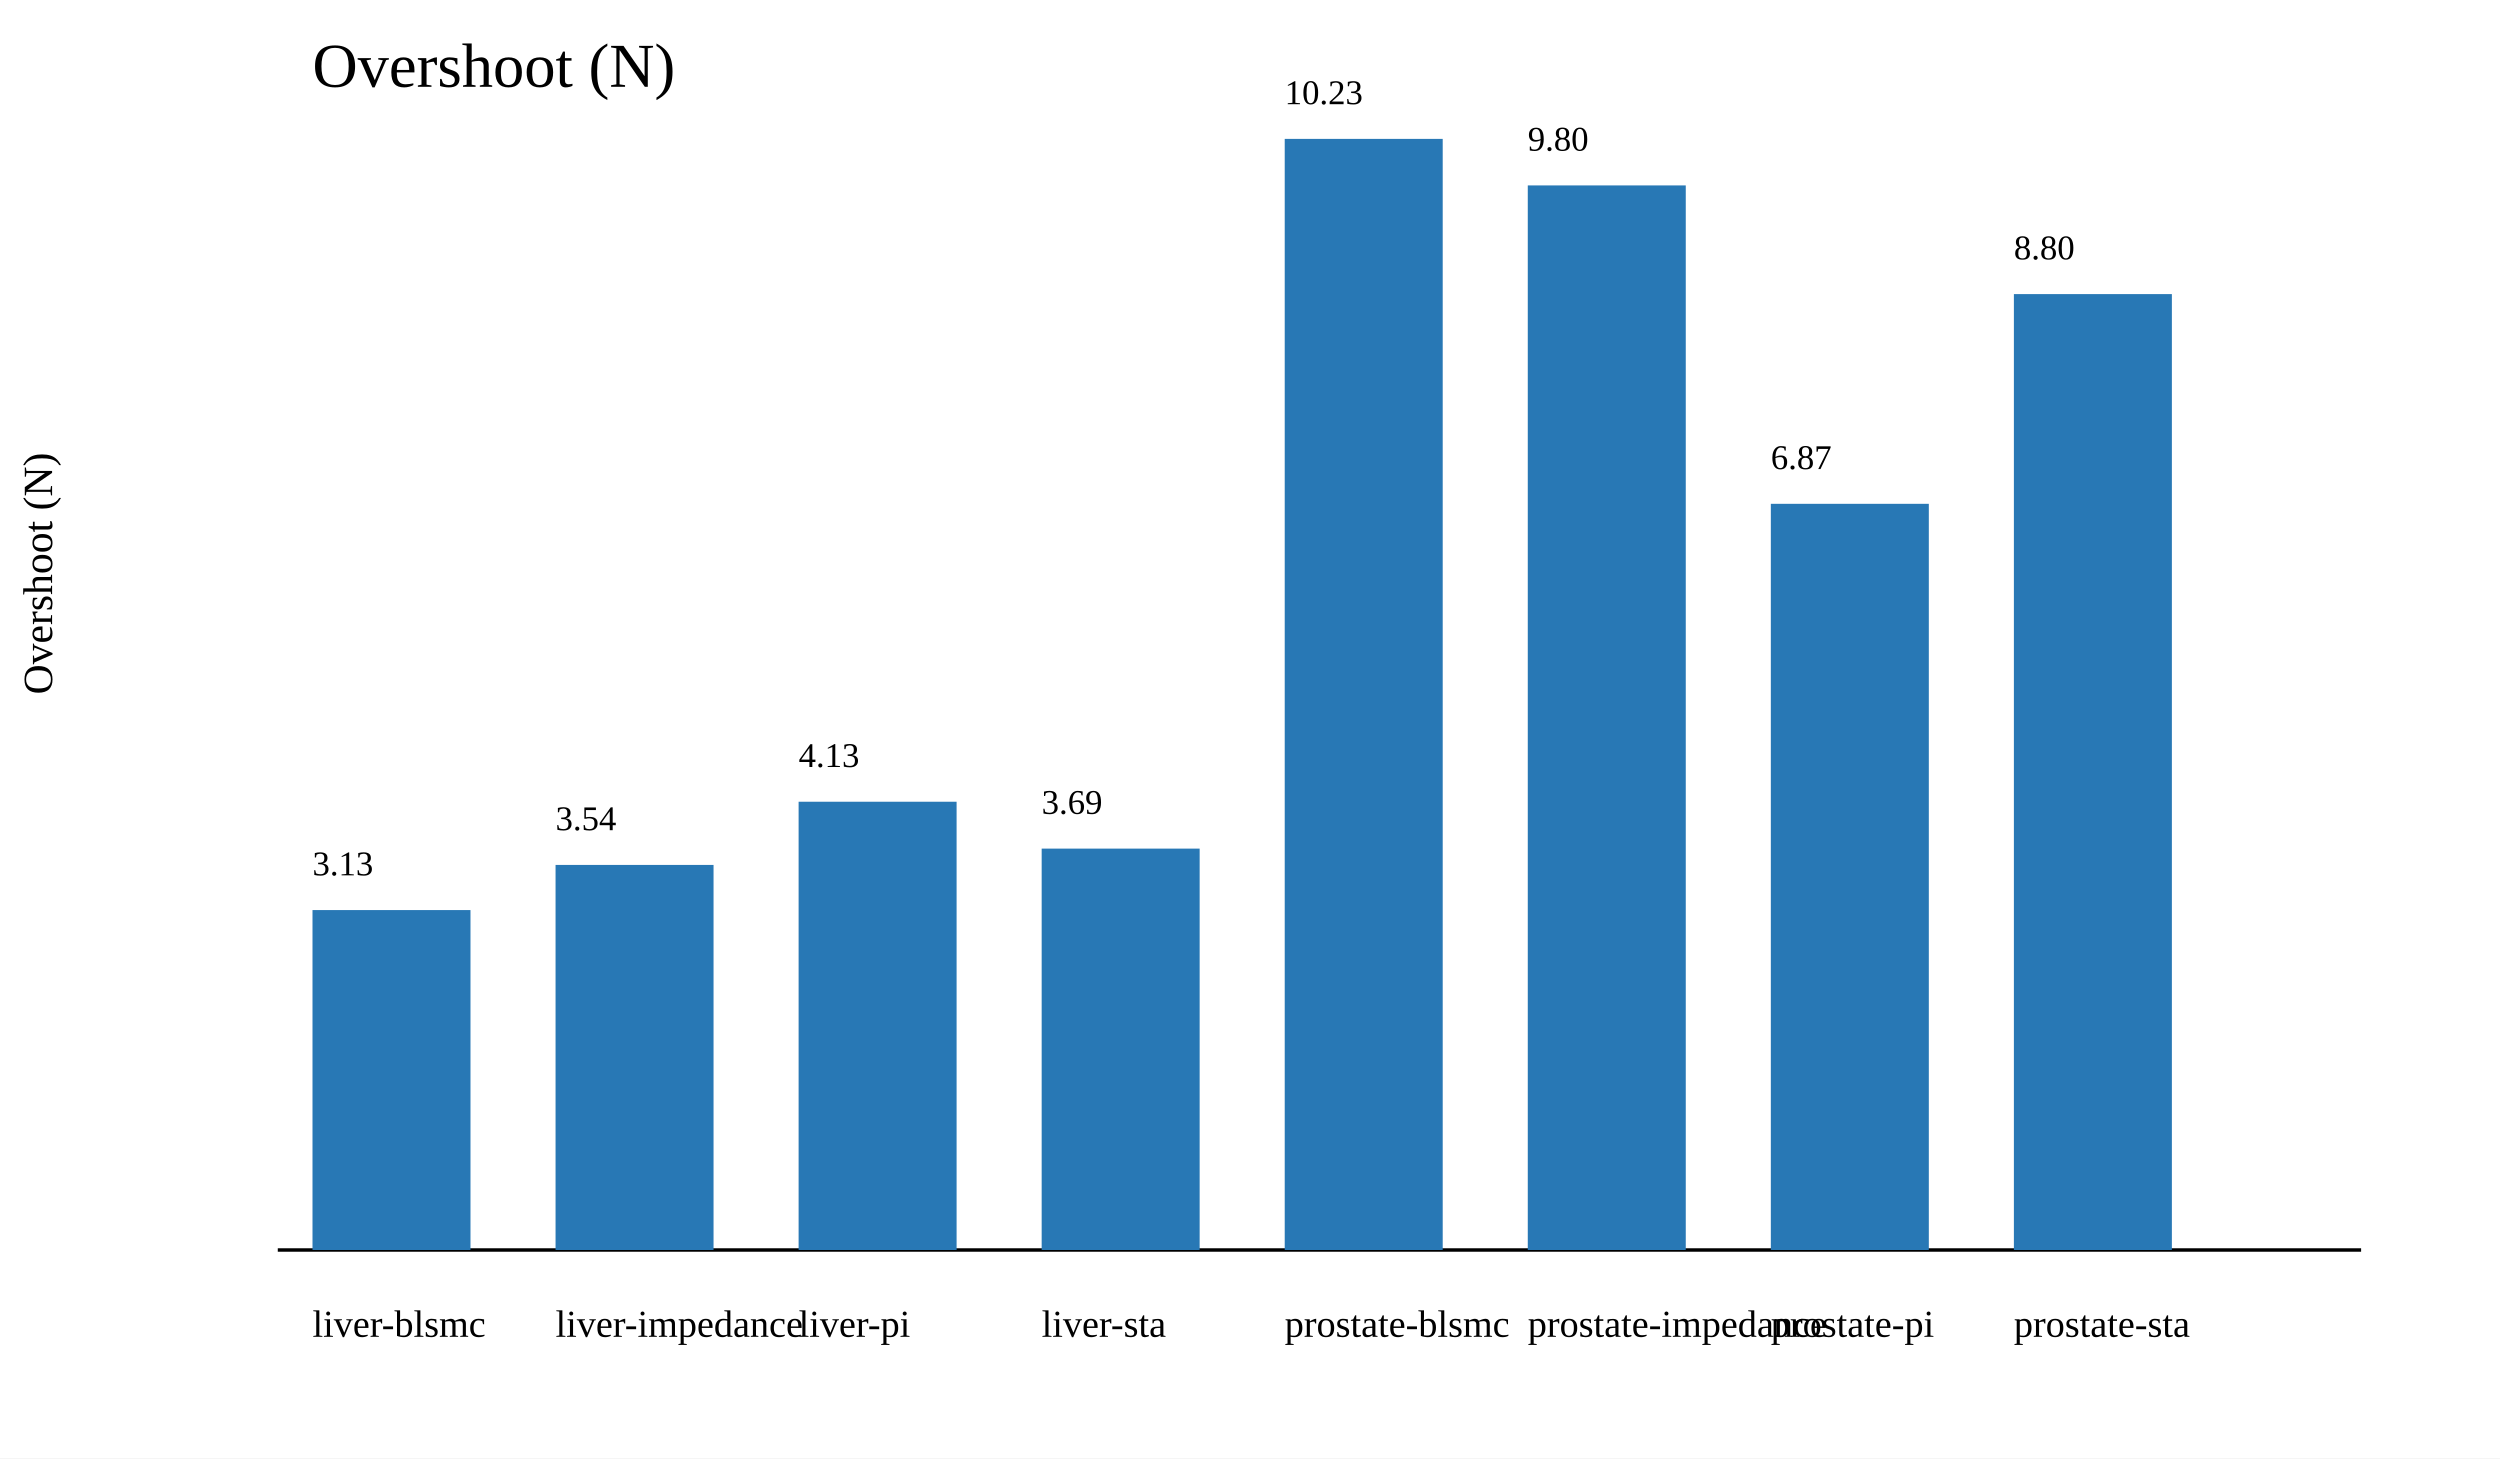
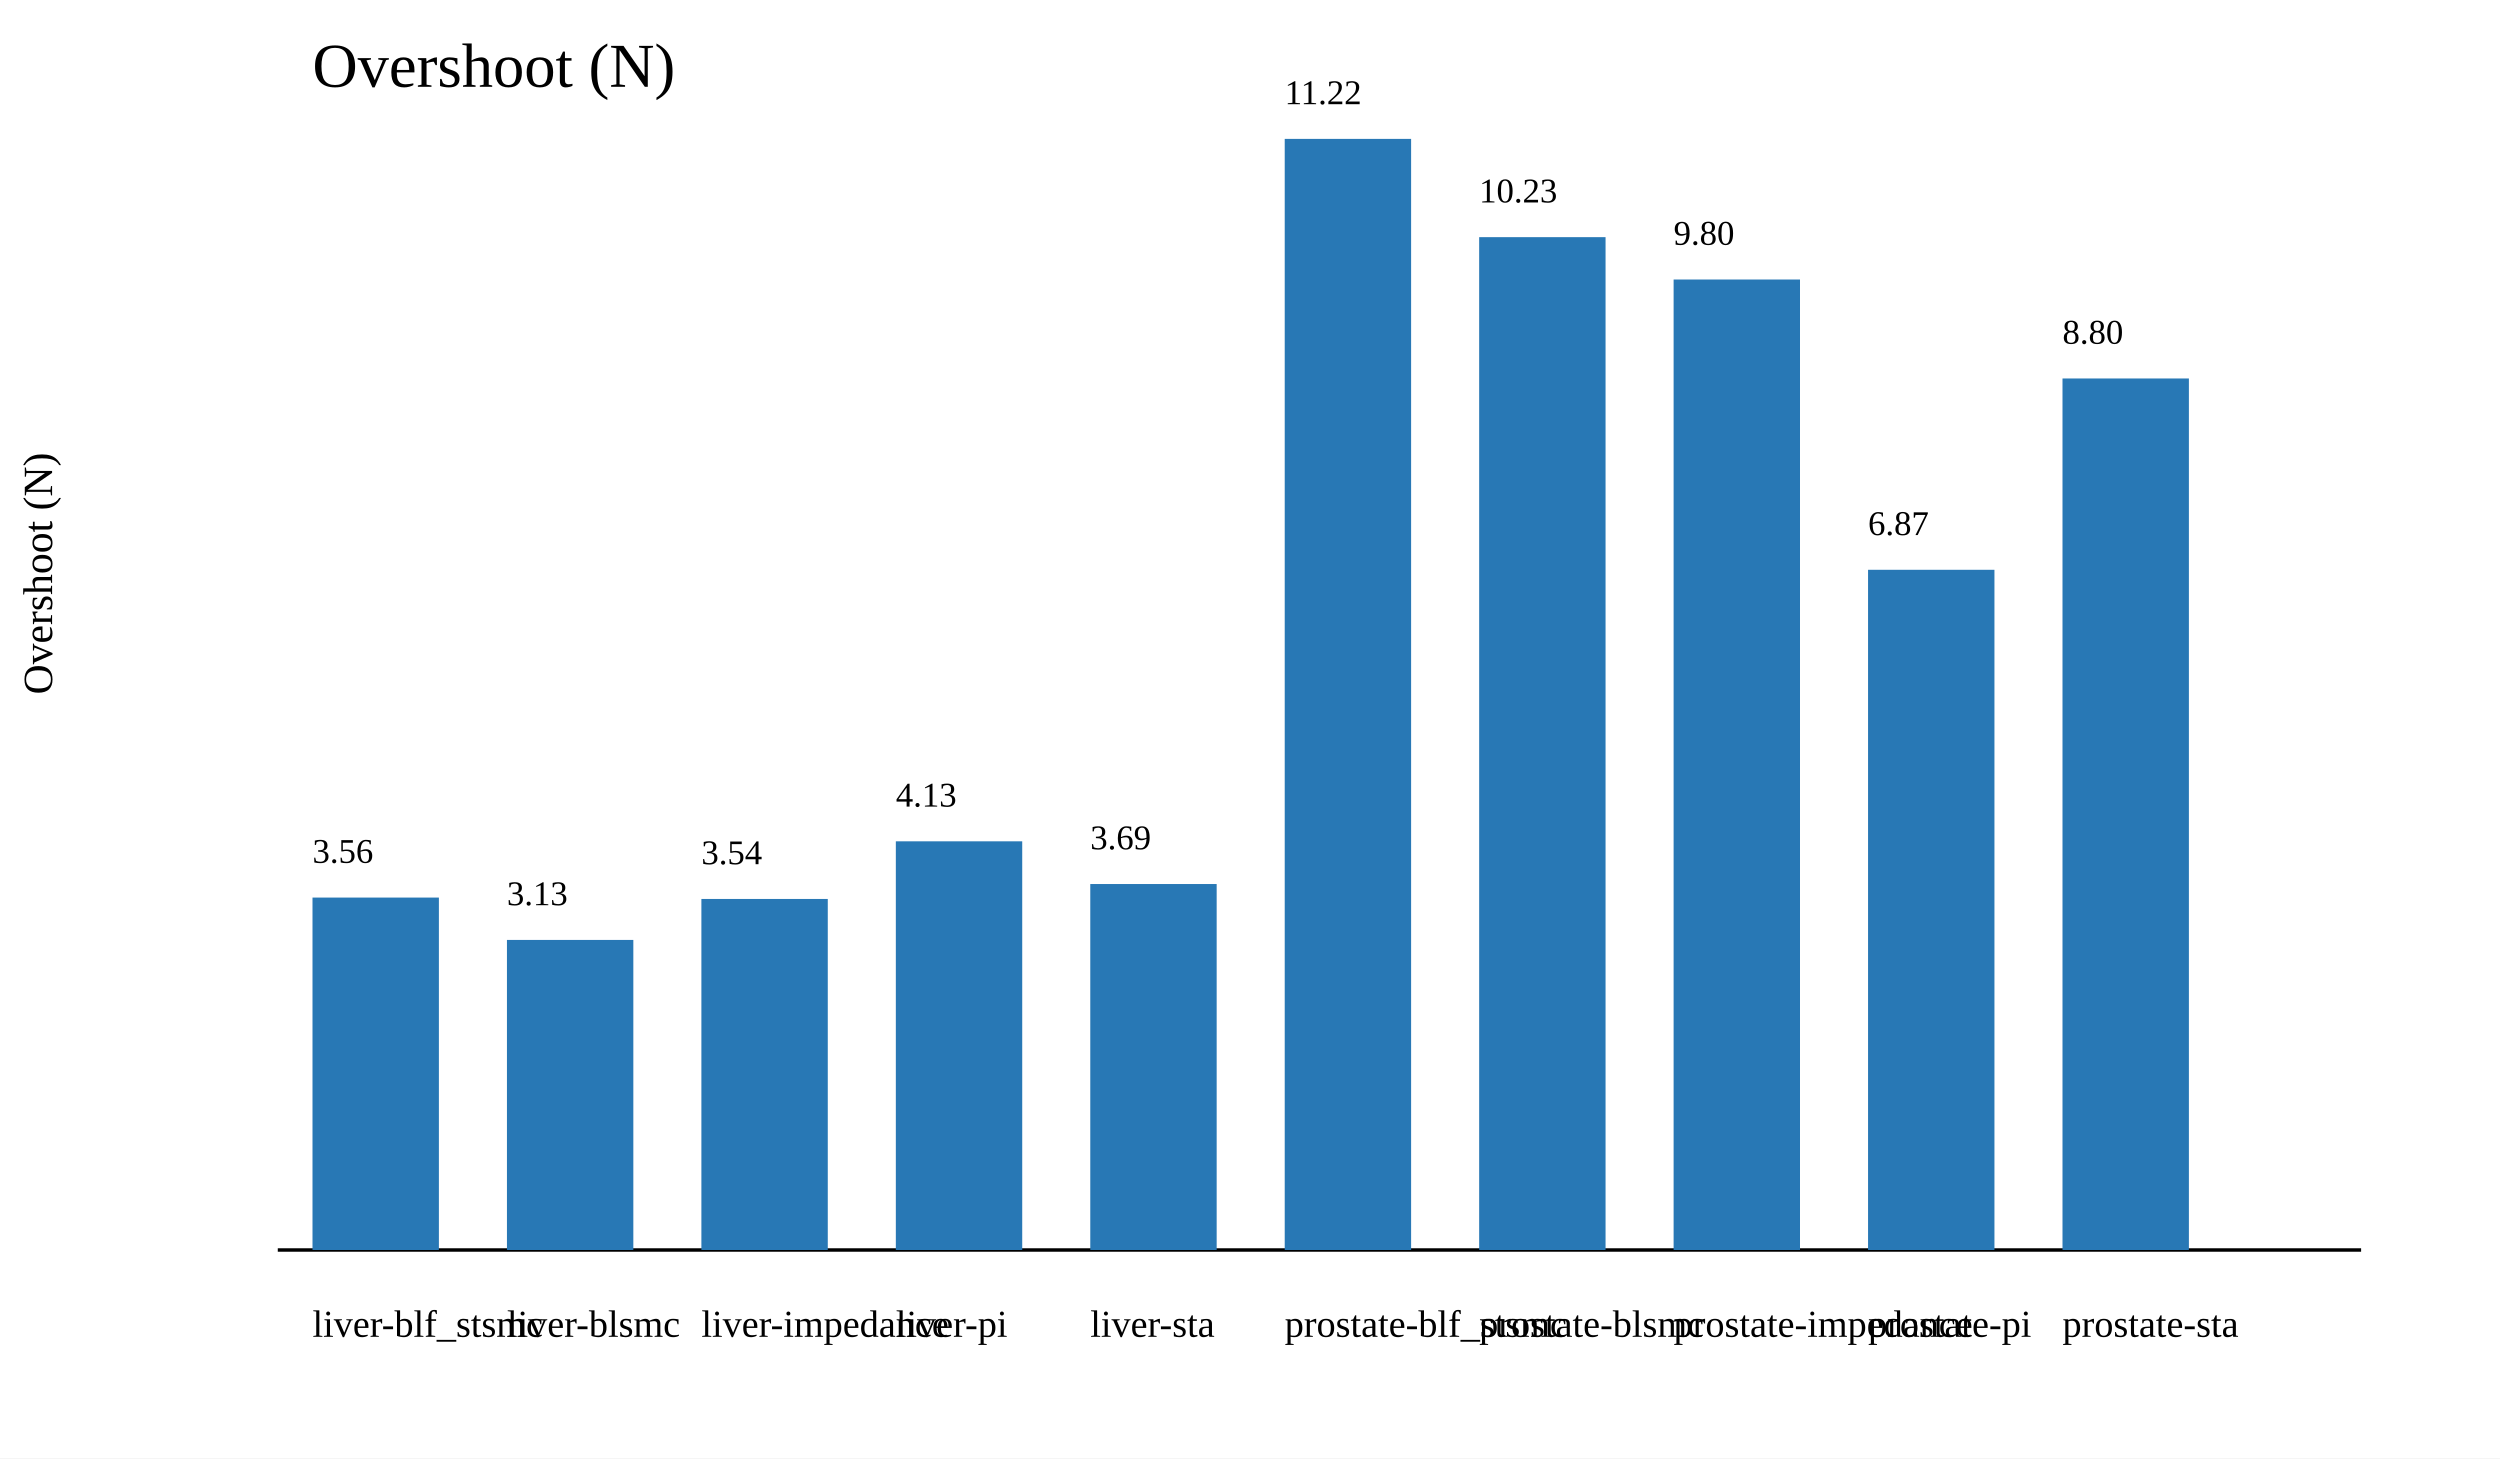
<svg xmlns="http://www.w3.org/2000/svg" width="720" height="420">
  <rect width="100%" height="100%" fill="white" />
  <text x="90" y="25" font-size="18">Overshoot (N)</text>
  <line x1="80" y1="360" x2="680" y2="360" stroke="black" />
-   <rect x="90.0" y="262.1" width="45.5" height="97.9" fill="#2878b5" />
-   <text x="90.0" y="385" font-size="11">liver-blsmc</text>
-   <text x="90.0" y="252.1" font-size="10">3.13</text>
-   <rect x="160.0" y="249.1" width="45.5" height="110.9" fill="#2878b5" />
-   <text x="160.0" y="385" font-size="11">liver-impedance</text>
-   <text x="160.0" y="239.1" font-size="10">3.54</text>
-   <rect x="230.0" y="230.9" width="45.5" height="129.1" fill="#2878b5" />
-   <text x="230.0" y="385" font-size="11">liver-pi</text>
-   <text x="230.0" y="220.9" font-size="10">4.13</text>
-   <rect x="300.0" y="244.4" width="45.5" height="115.6" fill="#2878b5" />
-   <text x="300.0" y="385" font-size="11">liver-sta</text>
-   <text x="300.0" y="234.4" font-size="10">3.69</text>
-   <rect x="370.0" y="40.0" width="45.5" height="320.0" fill="#2878b5" />
-   <text x="370.0" y="385" font-size="11">prostate-blsmc</text>
-   <text x="370.0" y="30.0" font-size="10">10.23</text>
-   <rect x="440.0" y="53.4" width="45.5" height="306.6" fill="#2878b5" />
-   <text x="440.0" y="385" font-size="11">prostate-impedance</text>
-   <text x="440.0" y="43.4" font-size="10">9.80</text>
-   <rect x="510.0" y="145.1" width="45.5" height="214.9" fill="#2878b5" />
-   <text x="510.0" y="385" font-size="11">prostate-pi</text>
-   <text x="510.0" y="135.1" font-size="10">6.87</text>
-   <rect x="580.0" y="84.7" width="45.5" height="275.3" fill="#2878b5" />
-   <text x="580.0" y="385" font-size="11">prostate-sta</text>
-   <text x="580.0" y="74.7" font-size="10">8.80</text>
+   <rect x="90.0" y="258.5" width="36.4" height="101.5" fill="#2878b5" />
+   <text x="90.0" y="385" font-size="11">liver-blf_stsmc</text>
+   <text x="90.0" y="248.5" font-size="10">3.56</text>
+   <rect x="146.0" y="270.7" width="36.4" height="89.3" fill="#2878b5" />
+   <text x="146.0" y="385" font-size="11">liver-blsmc</text>
+   <text x="146.0" y="260.7" font-size="10">3.13</text>
+   <rect x="202.0" y="258.9" width="36.4" height="101.1" fill="#2878b5" />
+   <text x="202.0" y="385" font-size="11">liver-impedance</text>
+   <text x="202.0" y="248.9" font-size="10">3.54</text>
+   <rect x="258.0" y="242.3" width="36.4" height="117.7" fill="#2878b5" />
+   <text x="258.0" y="385" font-size="11">liver-pi</text>
+   <text x="258.0" y="232.3" font-size="10">4.13</text>
+   <rect x="314.0" y="254.6" width="36.4" height="105.4" fill="#2878b5" />
+   <text x="314.0" y="385" font-size="11">liver-sta</text>
+   <text x="314.0" y="244.6" font-size="10">3.69</text>
+   <rect x="370.0" y="40.0" width="36.4" height="320.0" fill="#2878b5" />
+   <text x="370.0" y="385" font-size="11">prostate-blf_stsmc</text>
+   <text x="370.0" y="30.0" font-size="10">11.22</text>
+   <rect x="426.0" y="68.3" width="36.4" height="291.7" fill="#2878b5" />
+   <text x="426.0" y="385" font-size="11">prostate-blsmc</text>
+   <text x="426.0" y="58.3" font-size="10">10.23</text>
+   <rect x="482.0" y="80.5" width="36.4" height="279.5" fill="#2878b5" />
+   <text x="482.0" y="385" font-size="11">prostate-impedance</text>
+   <text x="482.0" y="70.5" font-size="10">9.80</text>
+   <rect x="538.0" y="164.1" width="36.4" height="195.9" fill="#2878b5" />
+   <text x="538.0" y="385" font-size="11">prostate-pi</text>
+   <text x="538.0" y="154.1" font-size="10">6.87</text>
+   <rect x="594.0" y="109.0" width="36.4" height="251.0" fill="#2878b5" />
+   <text x="594.0" y="385" font-size="11">prostate-sta</text>
+   <text x="594.0" y="99.0" font-size="10">8.80</text>
  <text x="15" y="200" transform="rotate(-90 15 200)" font-size="12">Overshoot (N)</text>
</svg>
